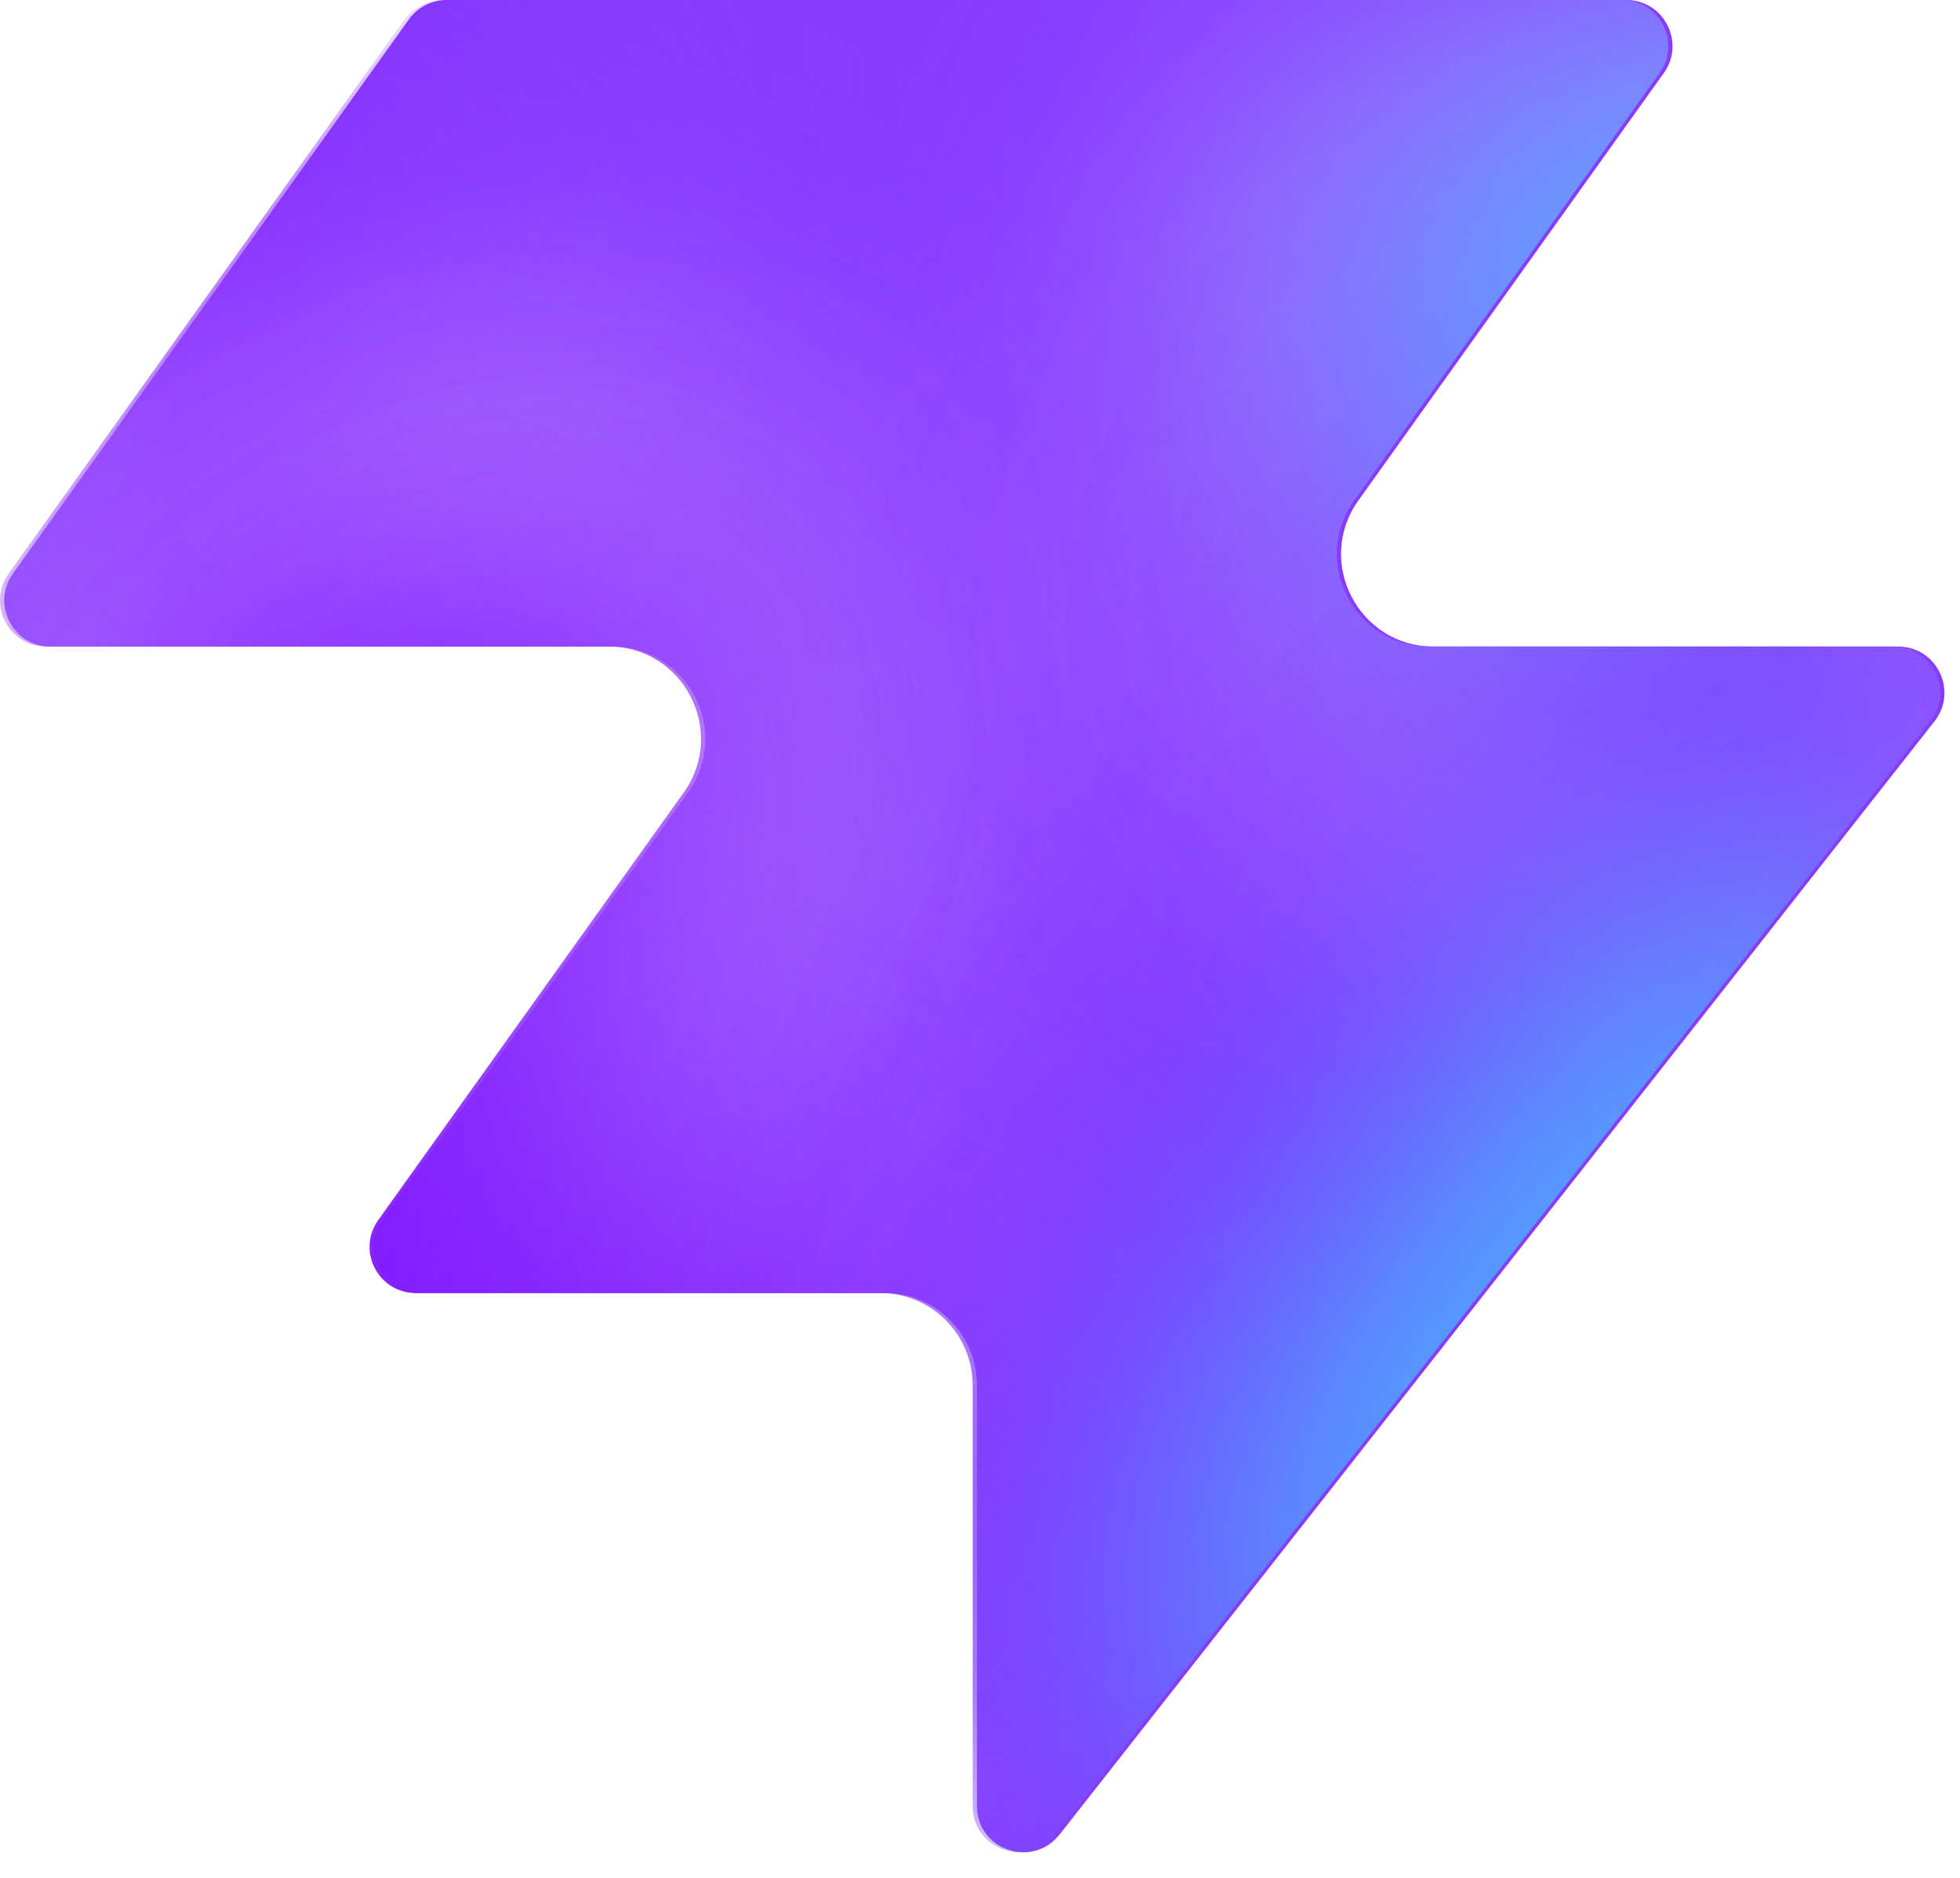
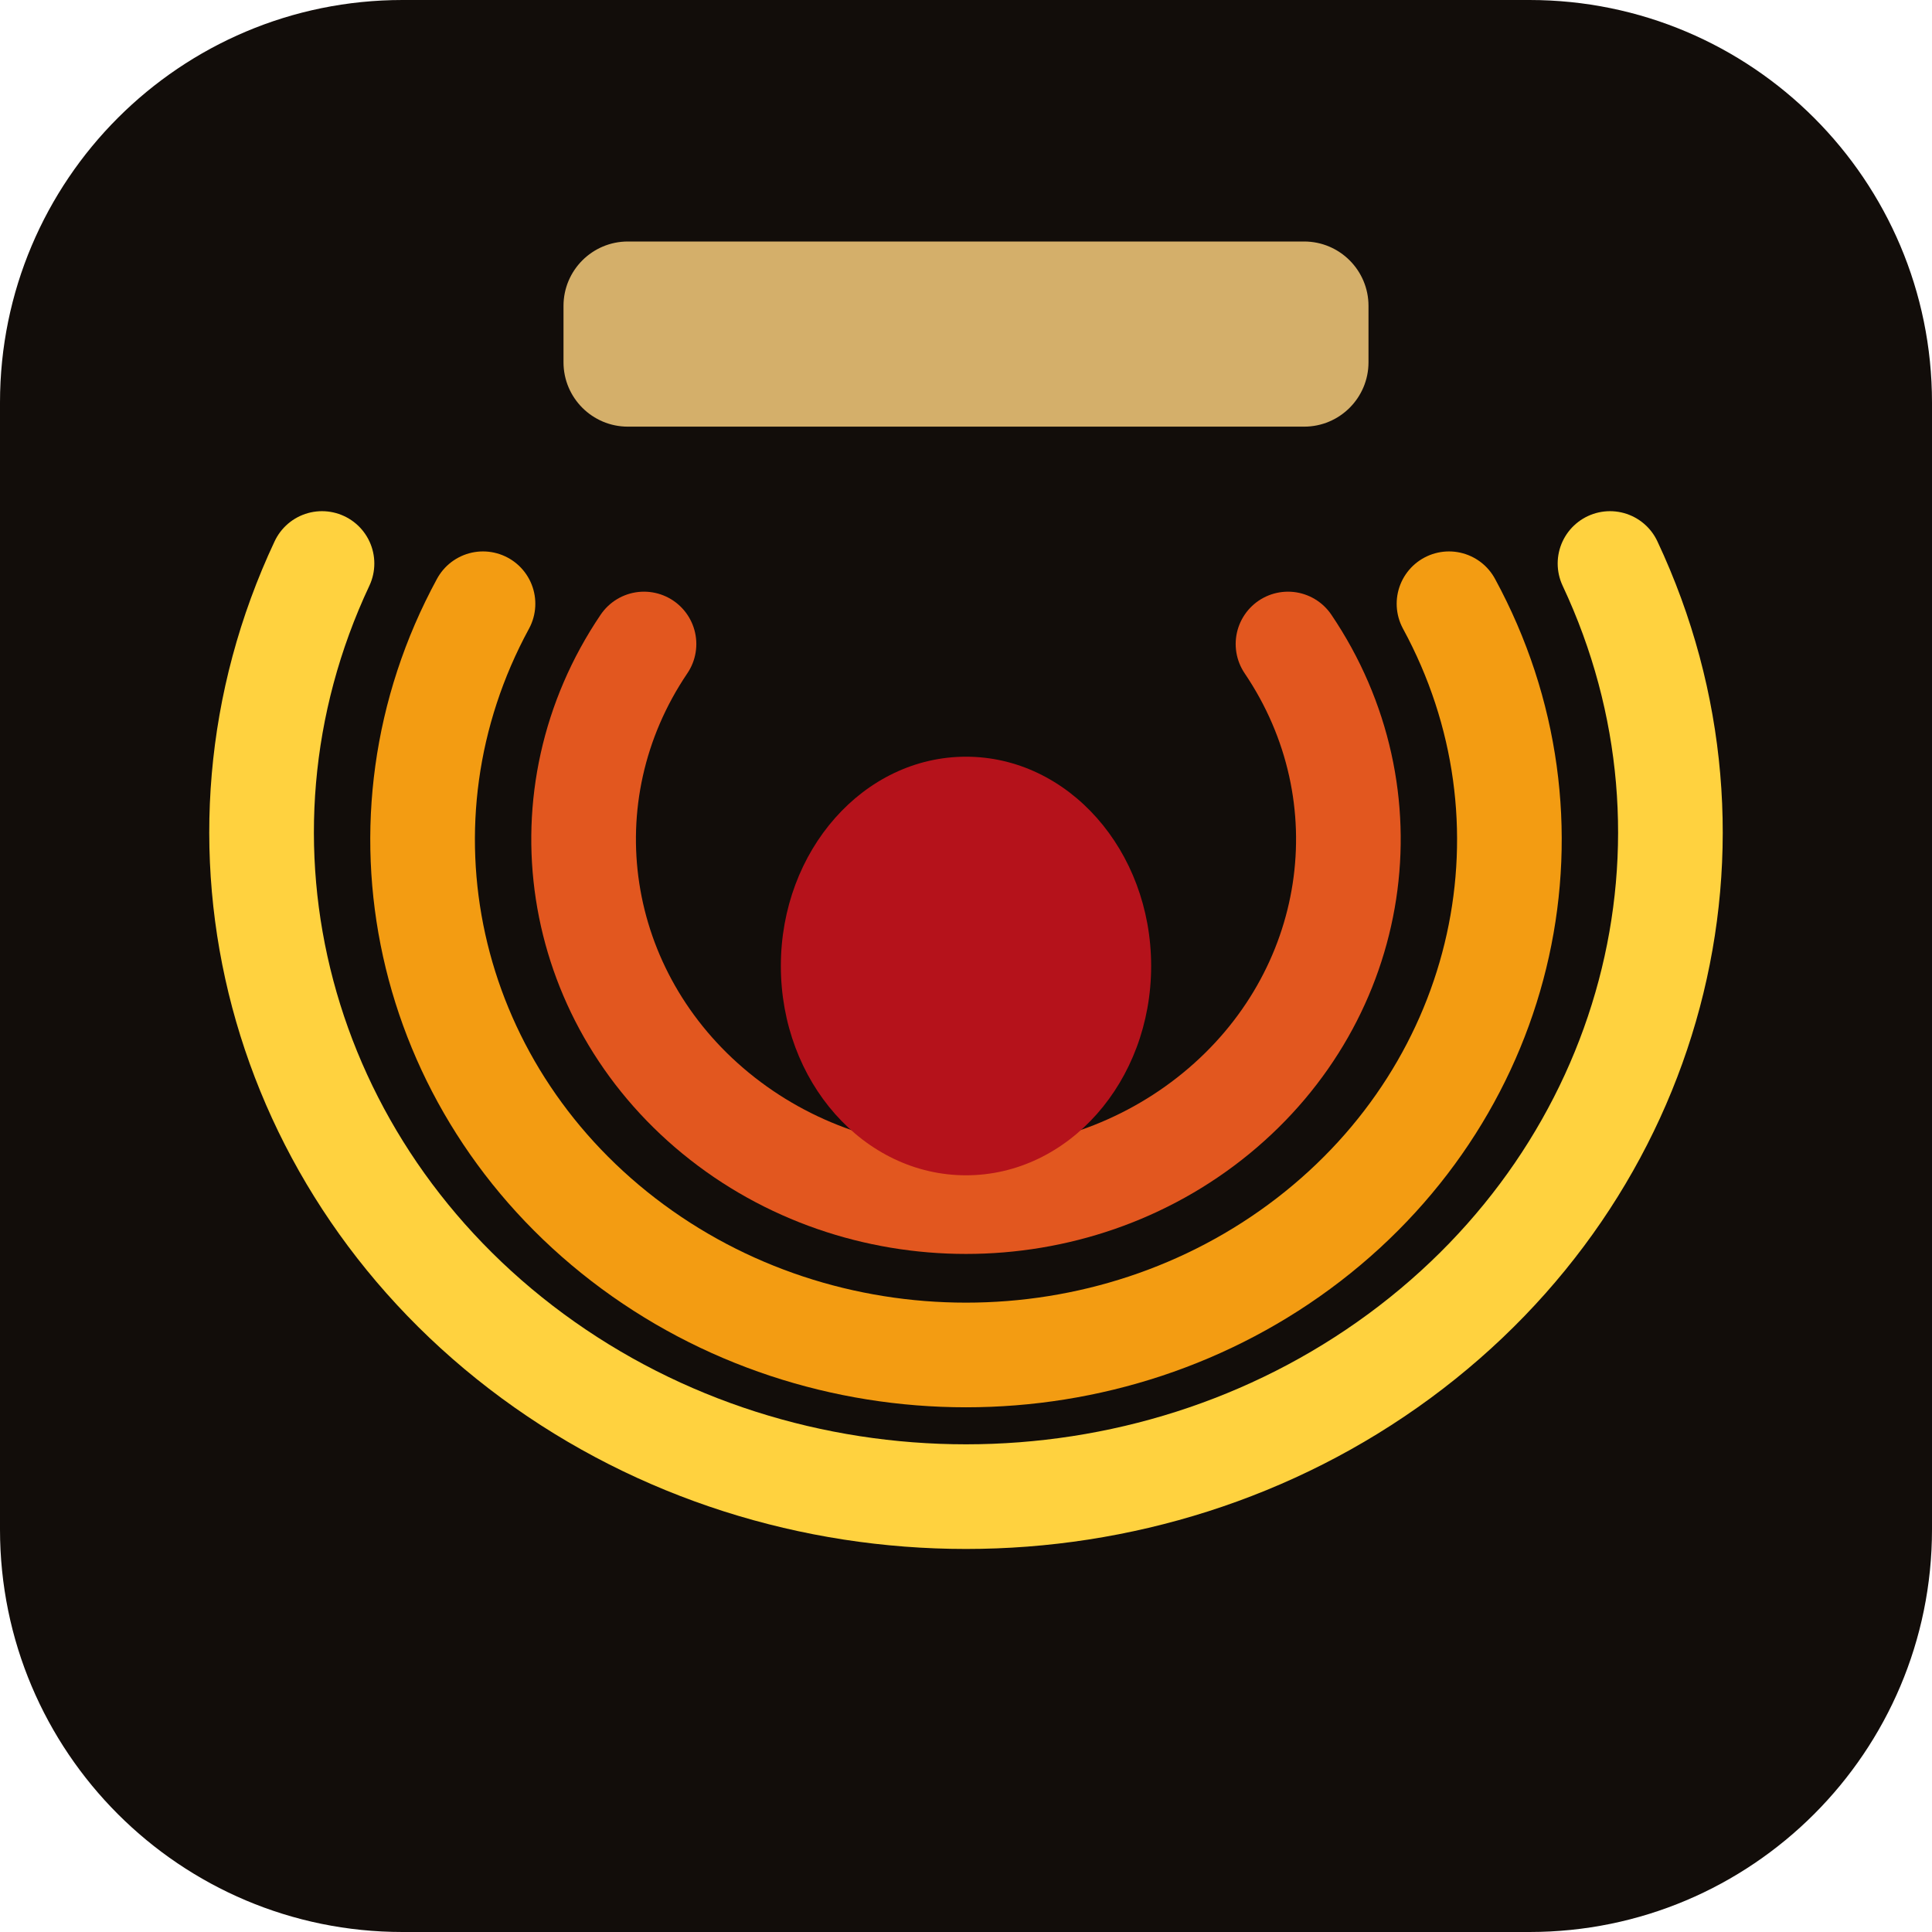
- <svg xmlns="http://www.w3.org/2000/svg" width="48" height="46" fill="none" viewBox="0 0 48 46">
-   <path fill="#863bff" d="M25.946 44.938c-.664.845-2.021.375-2.021-.698V33.937a2.26 2.26 0 0 0-2.262-2.262H10.287c-.92 0-1.456-1.04-.92-1.788l7.48-10.471c1.07-1.497 0-3.578-1.842-3.578H1.237c-.92 0-1.456-1.04-.92-1.788L10.013.474c.214-.297.556-.474.92-.474h28.894c.92 0 1.456 1.04.92 1.788l-7.48 10.471c-1.07 1.498 0 3.579 1.842 3.579h11.377c.943 0 1.473 1.088.89 1.83L25.947 44.94z" style="fill:#863bff;fill:color(display-p3 .525 .23 1);fill-opacity:1" />
-   <mask id="a" width="48" height="46" x="0" y="0" maskUnits="userSpaceOnUse" style="mask-type:alpha">
-     <path fill="#000" d="M25.842 44.938c-.664.844-2.021.375-2.021-.698V33.937a2.26 2.26 0 0 0-2.262-2.262H10.183c-.92 0-1.456-1.04-.92-1.788l7.48-10.471c1.07-1.498 0-3.579-1.842-3.579H1.133c-.92 0-1.456-1.04-.92-1.787L9.91.473c.214-.297.556-.474.92-.474h28.894c.92 0 1.456 1.04.92 1.788l-7.48 10.471c-1.07 1.498 0 3.578 1.842 3.578h11.377c.943 0 1.473 1.088.89 1.832L25.843 44.94z" style="fill:#000;fill-opacity:1" />
-   </mask>
-   <g mask="url(#a)">
-     <g filter="url(#b)">
-       <ellipse cx="5.508" cy="14.704" fill="#ede6ff" rx="5.508" ry="14.704" style="fill:#ede6ff;fill:color(display-p3 .927 .903 1);fill-opacity:1" transform="matrix(.00324 1 1 -.00324 -4.47 31.516)" />
-     </g>
-     <g filter="url(#c)">
-       <ellipse cx="10.399" cy="29.851" fill="#ede6ff" rx="10.399" ry="29.851" style="fill:#ede6ff;fill:color(display-p3 .927 .903 1);fill-opacity:1" transform="matrix(.00324 1 1 -.00324 -39.328 7.883)" />
-     </g>
-     <g filter="url(#d)">
-       <ellipse cx="5.508" cy="30.487" fill="#7e14ff" rx="5.508" ry="30.487" style="fill:#7e14ff;fill:color(display-p3 .492 .077 1);fill-opacity:1" transform="rotate(89.814 -25.913 -14.639)scale(1 -1)" />
-     </g>
-     <g filter="url(#e)">
-       <ellipse cx="5.508" cy="30.599" fill="#7e14ff" rx="5.508" ry="30.599" style="fill:#7e14ff;fill:color(display-p3 .492 .077 1);fill-opacity:1" transform="rotate(89.814 -32.644 -3.334)scale(1 -1)" />
-     </g>
-     <g filter="url(#f)">
-       <ellipse cx="5.508" cy="30.599" fill="#7e14ff" rx="5.508" ry="30.599" style="fill:#7e14ff;fill:color(display-p3 .492 .077 1);fill-opacity:1" transform="matrix(.00324 1 1 -.00324 -34.34 30.47)" />
-     </g>
-     <g filter="url(#g)">
-       <ellipse cx="14.072" cy="22.078" fill="#ede6ff" rx="14.072" ry="22.078" style="fill:#ede6ff;fill:color(display-p3 .927 .903 1);fill-opacity:1" transform="rotate(93.35 24.506 48.493)scale(-1 1)" />
-     </g>
-     <g filter="url(#h)">
-       <ellipse cx="3.47" cy="21.501" fill="#7e14ff" rx="3.47" ry="21.501" style="fill:#7e14ff;fill:color(display-p3 .492 .077 1);fill-opacity:1" transform="rotate(89.009 28.708 47.59)scale(-1 1)" />
-     </g>
-     <g filter="url(#i)">
-       <ellipse cx="3.47" cy="21.501" fill="#7e14ff" rx="3.47" ry="21.501" style="fill:#7e14ff;fill:color(display-p3 .492 .077 1);fill-opacity:1" transform="rotate(89.009 28.708 47.59)scale(-1 1)" />
-     </g>
-     <g filter="url(#j)">
-       <ellipse cx=".387" cy="8.972" fill="#7e14ff" rx="4.407" ry="29.108" style="fill:#7e14ff;fill:color(display-p3 .492 .077 1);fill-opacity:1" transform="rotate(39.51 .387 8.972)" />
-     </g>
-     <g filter="url(#k)">
-       <ellipse cx="47.523" cy="-6.092" fill="#7e14ff" rx="4.407" ry="29.108" style="fill:#7e14ff;fill:color(display-p3 .492 .077 1);fill-opacity:1" transform="rotate(37.892 47.523 -6.092)" />
-     </g>
-     <g filter="url(#l)">
-       <ellipse cx="41.412" cy="6.333" fill="#47bfff" rx="5.971" ry="9.665" style="fill:#47bfff;fill:color(display-p3 .28 .748 1);fill-opacity:1" transform="rotate(37.892 41.412 6.333)" />
-     </g>
-     <g filter="url(#m)">
-       <ellipse cx="-1.879" cy="38.332" fill="#7e14ff" rx="4.407" ry="29.108" style="fill:#7e14ff;fill:color(display-p3 .492 .077 1);fill-opacity:1" transform="rotate(37.892 -1.88 38.332)" />
-     </g>
-     <g filter="url(#n)">
-       <ellipse cx="-1.879" cy="38.332" fill="#7e14ff" rx="4.407" ry="29.108" style="fill:#7e14ff;fill:color(display-p3 .492 .077 1);fill-opacity:1" transform="rotate(37.892 -1.88 38.332)" />
-     </g>
-     <g filter="url(#o)">
-       <ellipse cx="35.651" cy="29.907" fill="#7e14ff" rx="4.407" ry="29.108" style="fill:#7e14ff;fill:color(display-p3 .492 .077 1);fill-opacity:1" transform="rotate(37.892 35.651 29.907)" />
-     </g>
-     <g filter="url(#p)">
-       <ellipse cx="38.418" cy="32.4" fill="#47bfff" rx="5.971" ry="15.297" style="fill:#47bfff;fill:color(display-p3 .28 .748 1);fill-opacity:1" transform="rotate(37.892 38.418 32.4)" />
-     </g>
-   </g>
-   <defs>
-     <filter id="b" width="60.045" height="41.654" x="-19.77" y="16.149" color-interpolation-filters="sRGB" filterUnits="userSpaceOnUse">
-       <feFlood flood-opacity="0" result="BackgroundImageFix" />
-       <feBlend in="SourceGraphic" in2="BackgroundImageFix" result="shape" />
-       <feGaussianBlur result="effect1_foregroundBlur_2002_17158" stdDeviation="7.659" />
-     </filter>
-     <filter id="c" width="90.34" height="51.437" x="-54.613" y="-7.533" color-interpolation-filters="sRGB" filterUnits="userSpaceOnUse">
-       <feFlood flood-opacity="0" result="BackgroundImageFix" />
-       <feBlend in="SourceGraphic" in2="BackgroundImageFix" result="shape" />
-       <feGaussianBlur result="effect1_foregroundBlur_2002_17158" stdDeviation="7.659" />
-     </filter>
-     <filter id="d" width="79.355" height="29.4" x="-49.64" y="2.03" color-interpolation-filters="sRGB" filterUnits="userSpaceOnUse">
-       <feFlood flood-opacity="0" result="BackgroundImageFix" />
-       <feBlend in="SourceGraphic" in2="BackgroundImageFix" result="shape" />
-       <feGaussianBlur result="effect1_foregroundBlur_2002_17158" stdDeviation="4.596" />
-     </filter>
-     <filter id="e" width="79.579" height="29.4" x="-45.045" y="20.029" color-interpolation-filters="sRGB" filterUnits="userSpaceOnUse">
-       <feFlood flood-opacity="0" result="BackgroundImageFix" />
-       <feBlend in="SourceGraphic" in2="BackgroundImageFix" result="shape" />
-       <feGaussianBlur result="effect1_foregroundBlur_2002_17158" stdDeviation="4.596" />
-     </filter>
-     <filter id="f" width="79.579" height="29.4" x="-43.513" y="21.178" color-interpolation-filters="sRGB" filterUnits="userSpaceOnUse">
-       <feFlood flood-opacity="0" result="BackgroundImageFix" />
-       <feBlend in="SourceGraphic" in2="BackgroundImageFix" result="shape" />
-       <feGaussianBlur result="effect1_foregroundBlur_2002_17158" stdDeviation="4.596" />
-     </filter>
-     <filter id="g" width="74.749" height="58.852" x="15.756" y="-17.901" color-interpolation-filters="sRGB" filterUnits="userSpaceOnUse">
-       <feFlood flood-opacity="0" result="BackgroundImageFix" />
-       <feBlend in="SourceGraphic" in2="BackgroundImageFix" result="shape" />
-       <feGaussianBlur result="effect1_foregroundBlur_2002_17158" stdDeviation="7.659" />
-     </filter>
-     <filter id="h" width="61.377" height="25.362" x="23.548" y="2.284" color-interpolation-filters="sRGB" filterUnits="userSpaceOnUse">
-       <feFlood flood-opacity="0" result="BackgroundImageFix" />
-       <feBlend in="SourceGraphic" in2="BackgroundImageFix" result="shape" />
-       <feGaussianBlur result="effect1_foregroundBlur_2002_17158" stdDeviation="4.596" />
-     </filter>
-     <filter id="i" width="61.377" height="25.362" x="23.548" y="2.284" color-interpolation-filters="sRGB" filterUnits="userSpaceOnUse">
-       <feFlood flood-opacity="0" result="BackgroundImageFix" />
-       <feBlend in="SourceGraphic" in2="BackgroundImageFix" result="shape" />
-       <feGaussianBlur result="effect1_foregroundBlur_2002_17158" stdDeviation="4.596" />
-     </filter>
-     <filter id="j" width="56.045" height="63.649" x="-27.636" y="-22.853" color-interpolation-filters="sRGB" filterUnits="userSpaceOnUse">
-       <feFlood flood-opacity="0" result="BackgroundImageFix" />
-       <feBlend in="SourceGraphic" in2="BackgroundImageFix" result="shape" />
-       <feGaussianBlur result="effect1_foregroundBlur_2002_17158" stdDeviation="4.596" />
-     </filter>
-     <filter id="k" width="54.814" height="64.646" x="20.116" y="-38.415" color-interpolation-filters="sRGB" filterUnits="userSpaceOnUse">
-       <feFlood flood-opacity="0" result="BackgroundImageFix" />
-       <feBlend in="SourceGraphic" in2="BackgroundImageFix" result="shape" />
-       <feGaussianBlur result="effect1_foregroundBlur_2002_17158" stdDeviation="4.596" />
-     </filter>
-     <filter id="l" width="33.541" height="35.313" x="24.641" y="-11.323" color-interpolation-filters="sRGB" filterUnits="userSpaceOnUse">
-       <feFlood flood-opacity="0" result="BackgroundImageFix" />
-       <feBlend in="SourceGraphic" in2="BackgroundImageFix" result="shape" />
-       <feGaussianBlur result="effect1_foregroundBlur_2002_17158" stdDeviation="4.596" />
-     </filter>
-     <filter id="m" width="54.814" height="64.646" x="-29.286" y="6.009" color-interpolation-filters="sRGB" filterUnits="userSpaceOnUse">
-       <feFlood flood-opacity="0" result="BackgroundImageFix" />
-       <feBlend in="SourceGraphic" in2="BackgroundImageFix" result="shape" />
-       <feGaussianBlur result="effect1_foregroundBlur_2002_17158" stdDeviation="4.596" />
-     </filter>
-     <filter id="n" width="54.814" height="64.646" x="-29.286" y="6.009" color-interpolation-filters="sRGB" filterUnits="userSpaceOnUse">
-       <feFlood flood-opacity="0" result="BackgroundImageFix" />
-       <feBlend in="SourceGraphic" in2="BackgroundImageFix" result="shape" />
-       <feGaussianBlur result="effect1_foregroundBlur_2002_17158" stdDeviation="4.596" />
-     </filter>
-     <filter id="o" width="54.814" height="64.646" x="8.244" y="-2.416" color-interpolation-filters="sRGB" filterUnits="userSpaceOnUse">
-       <feFlood flood-opacity="0" result="BackgroundImageFix" />
-       <feBlend in="SourceGraphic" in2="BackgroundImageFix" result="shape" />
-       <feGaussianBlur result="effect1_foregroundBlur_2002_17158" stdDeviation="4.596" />
-     </filter>
-     <filter id="p" width="39.409" height="43.623" x="18.713" y="10.588" color-interpolation-filters="sRGB" filterUnits="userSpaceOnUse">
-       <feFlood flood-opacity="0" result="BackgroundImageFix" />
-       <feBlend in="SourceGraphic" in2="BackgroundImageFix" result="shape" />
-       <feGaussianBlur result="effect1_foregroundBlur_2002_17158" stdDeviation="4.596" />
-     </filter>
-   </defs>
+ <svg xmlns="http://www.w3.org/2000/svg" width="48" height="48" viewBox="0 0 48 48">
+   <rect width="48" height="48" rx="10" fill="#120d0a" />
+   <path d="M8 14 A17.5 16.5 0 1 0 40 14" fill="none" stroke="#ffd23f" stroke-width="2.6" stroke-linecap="round" />
+   <path d="M12 15 A13.5 12.8 0 1 0 36 15" fill="none" stroke="#f39c12" stroke-width="2.6" stroke-linecap="round" />
+   <path d="M16 16 A9.5 9 0 1 0 32 16" fill="none" stroke="#e2571f" stroke-width="2.6" stroke-linecap="round" />
+   <ellipse cx="24" cy="24" rx="4.6" ry="5.2" fill="#b5121b" />
+   <rect x="14" y="6" width="20" height="4.6" rx="1.6" fill="#d4af6a" />
</svg>
